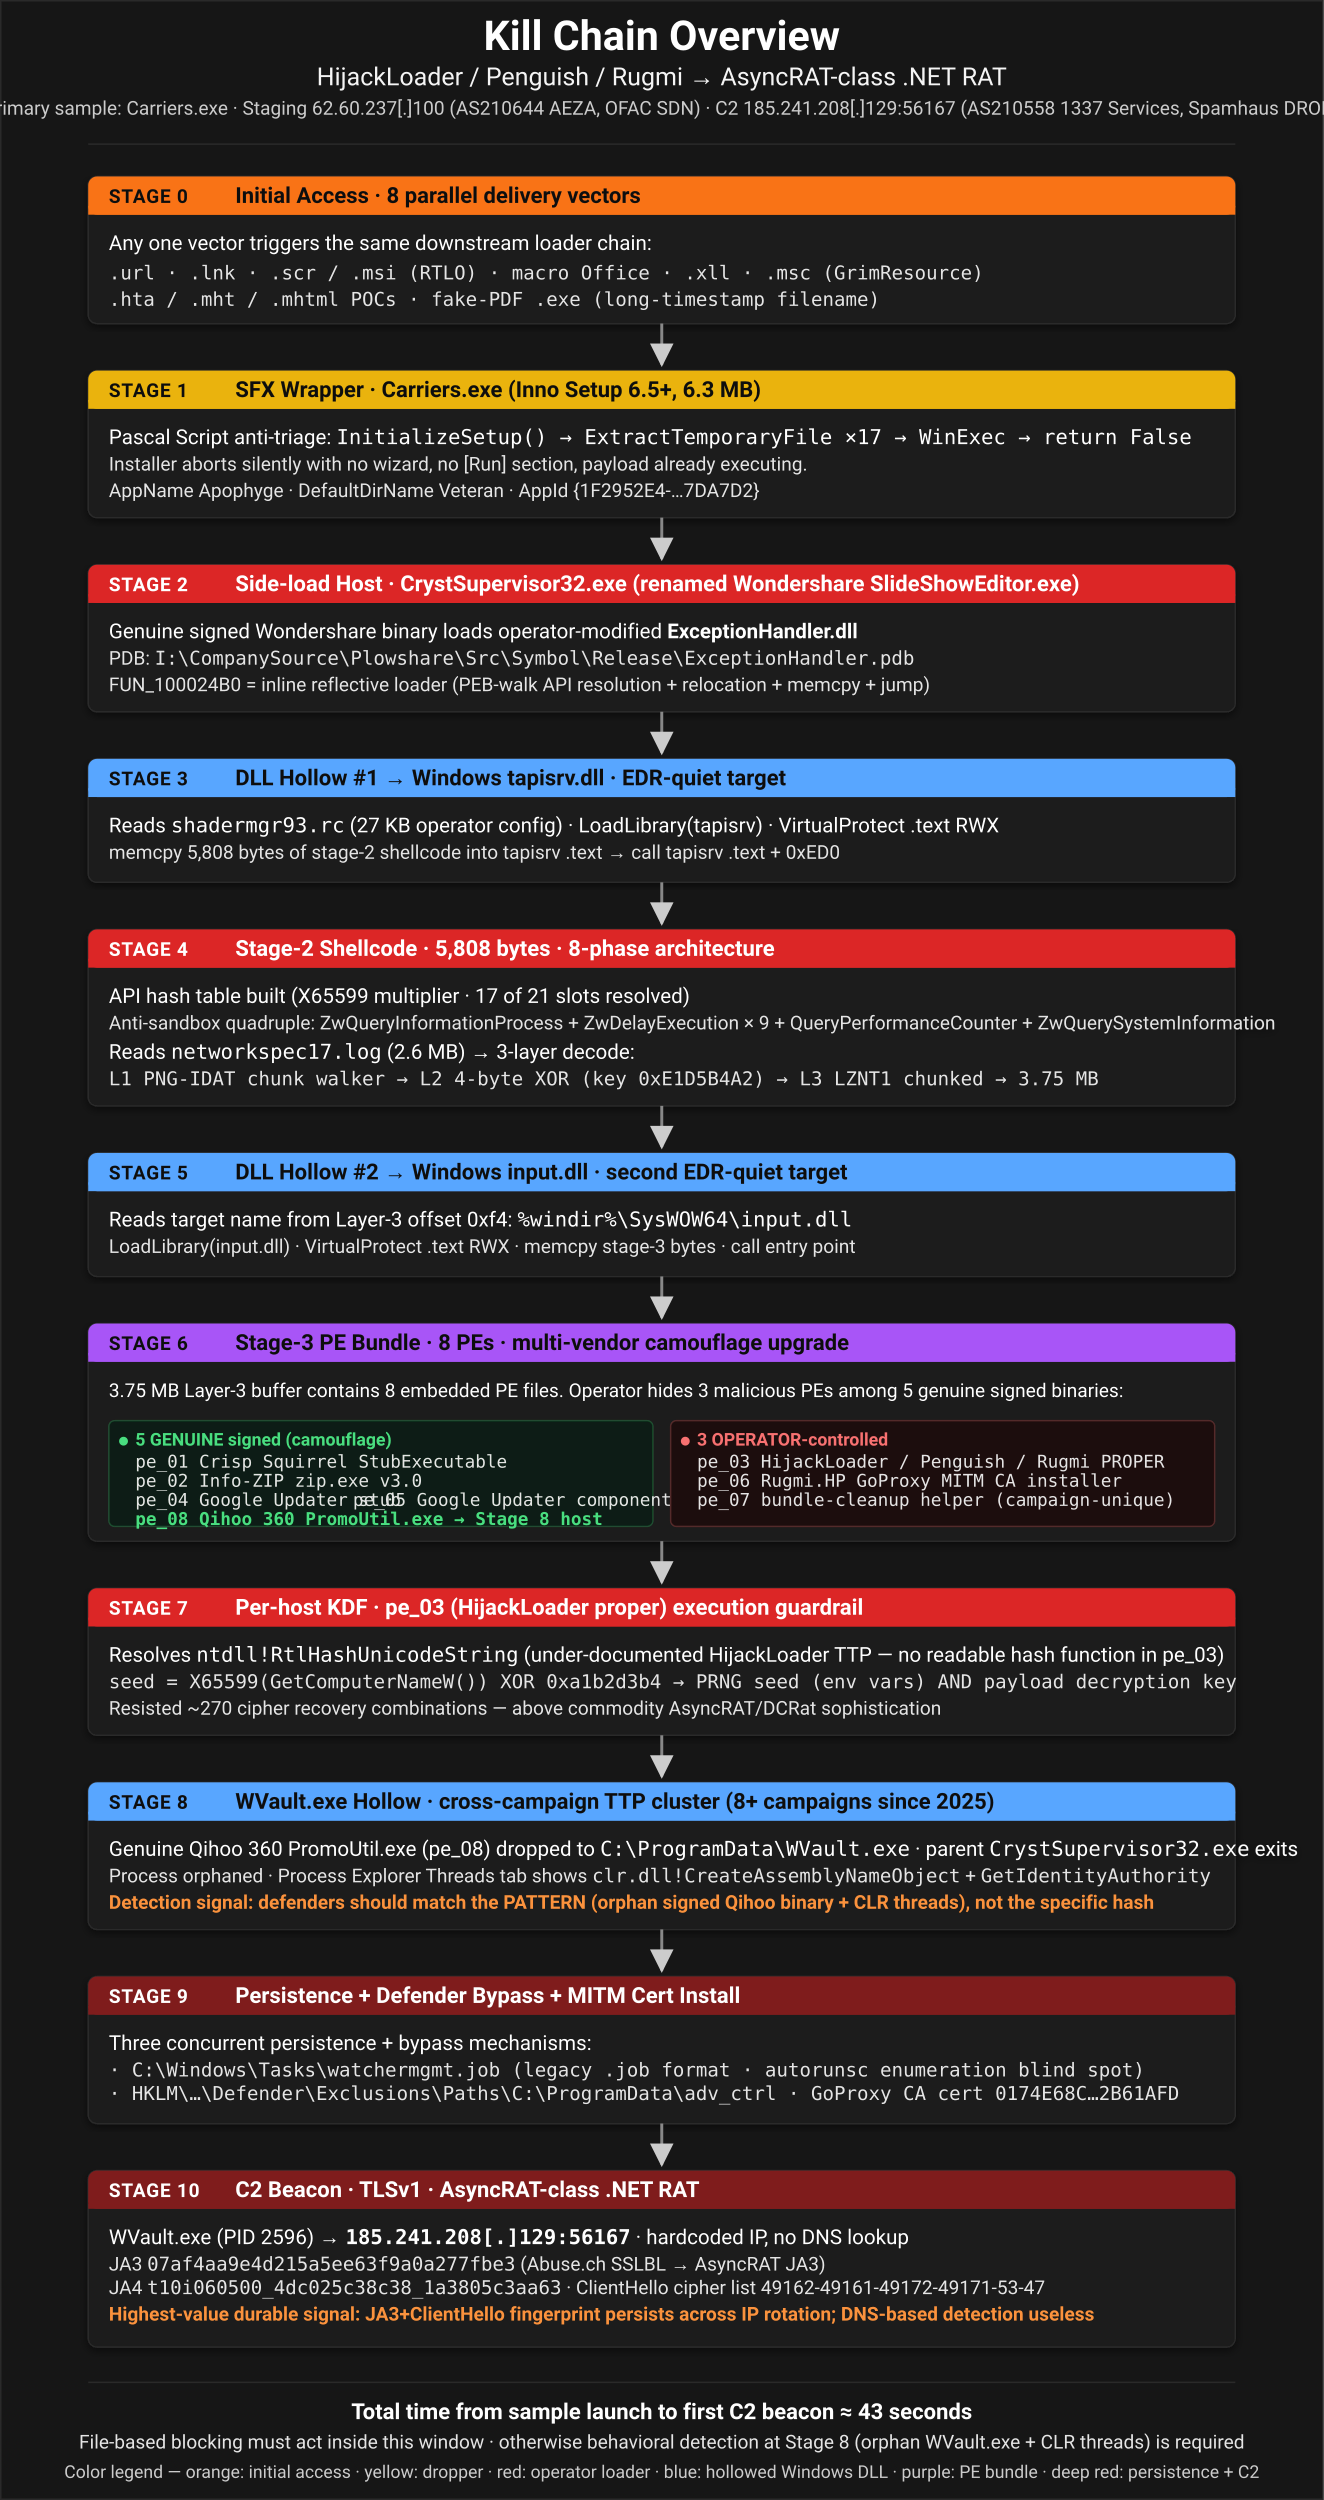
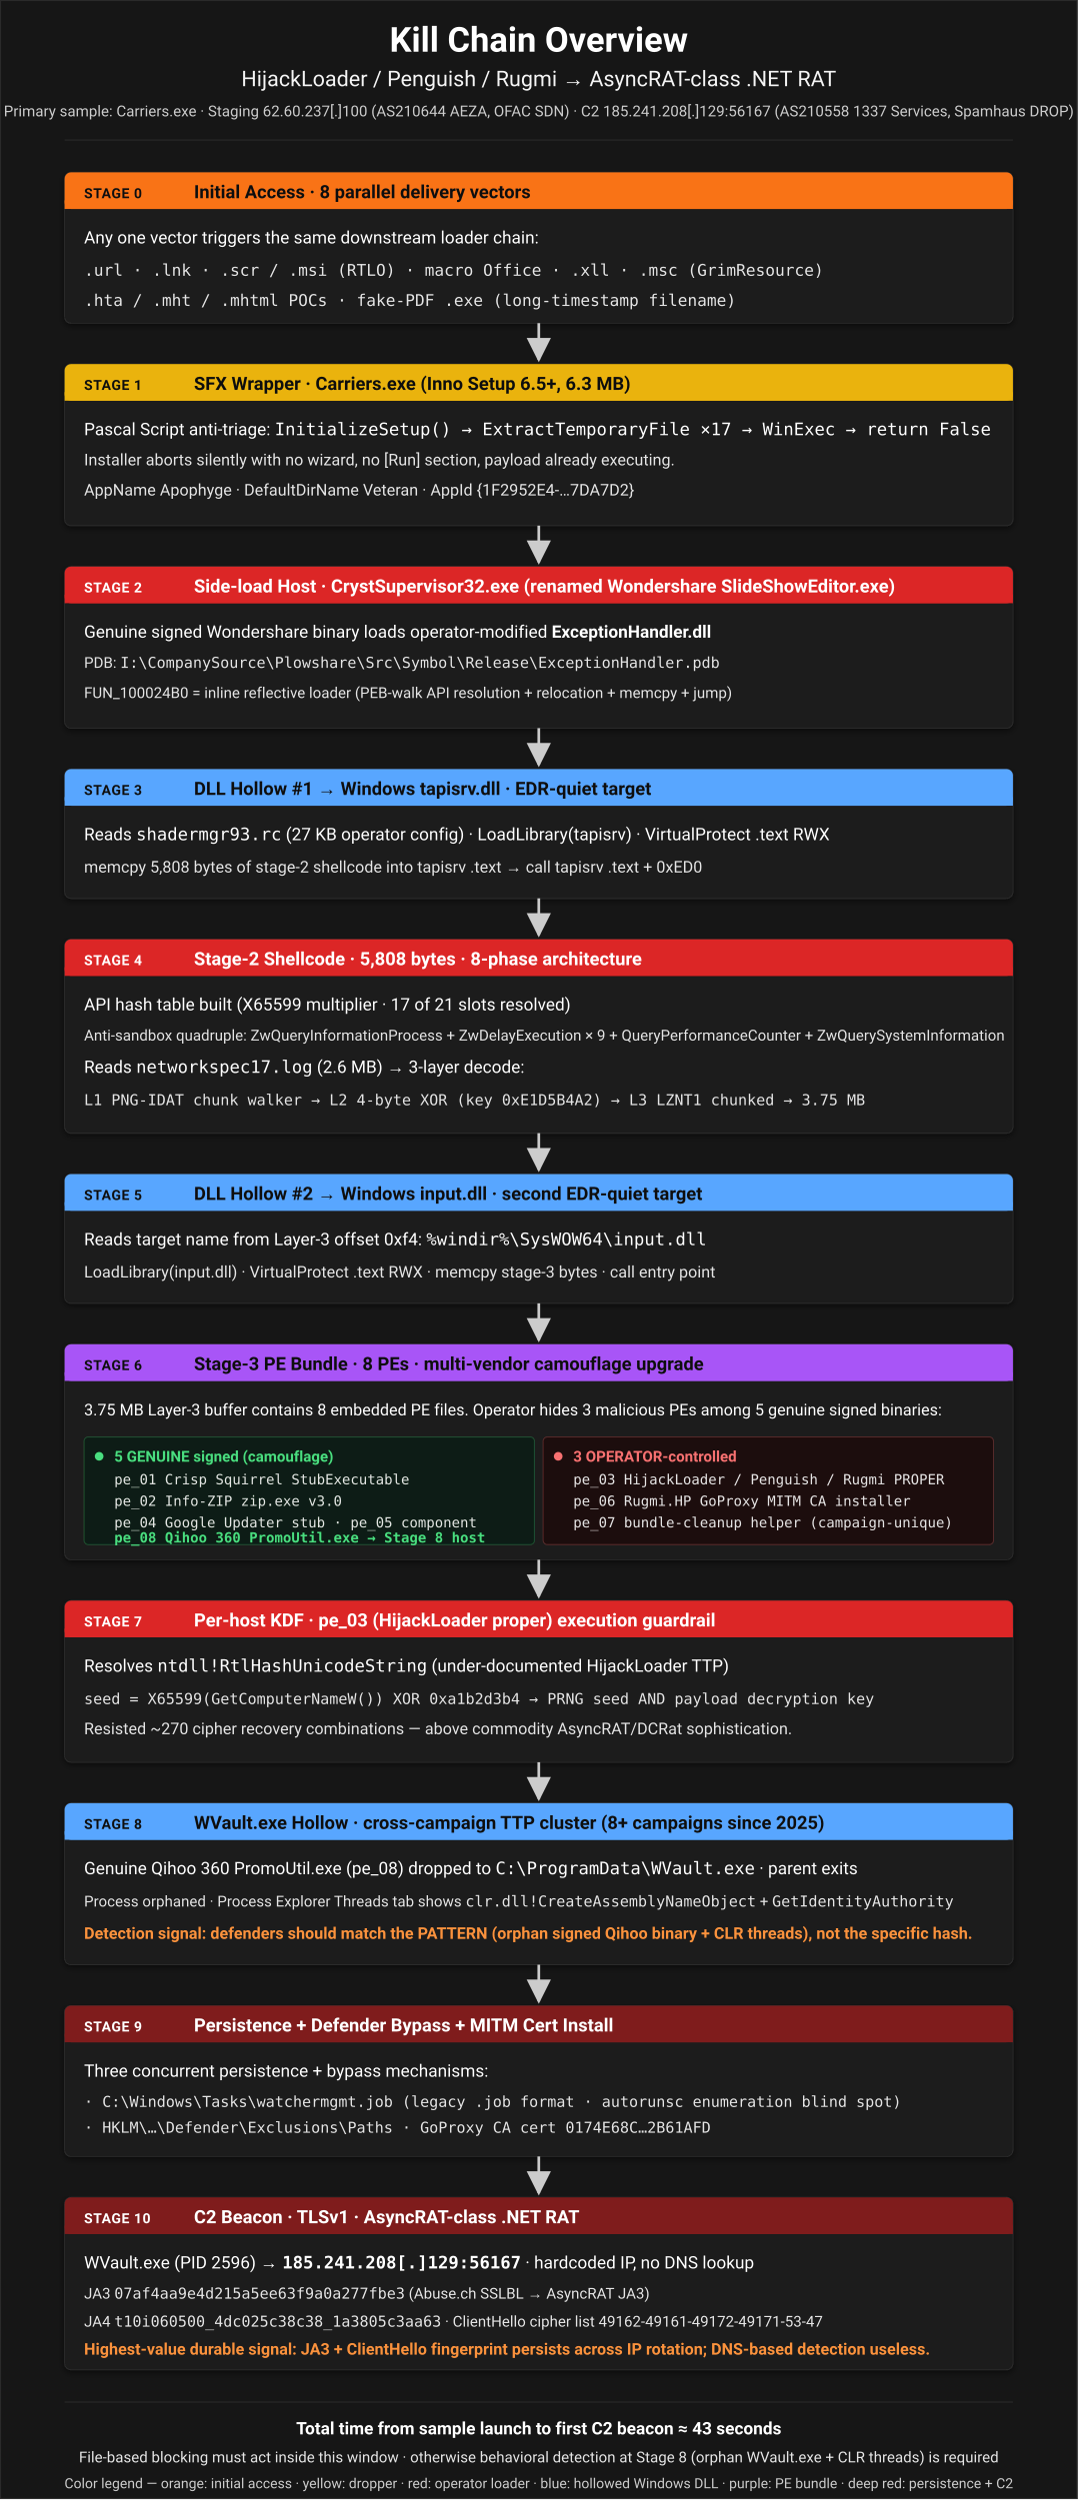
- <svg xmlns="http://www.w3.org/2000/svg" viewBox="0 0 900 1700" font-family="-apple-system, BlinkMacSystemFont, 'Segoe UI', Roboto, 'Helvetica Neue', Arial, sans-serif">
+ <svg xmlns="http://www.w3.org/2000/svg" viewBox="0 0 1000 2320" font-family="-apple-system, BlinkMacSystemFont, 'Segoe UI', Roboto, 'Helvetica Neue', Arial, sans-serif">
  <defs>
-     <marker id="arrow" viewBox="0 0 10 10" refX="9" refY="5" markerWidth="8" markerHeight="8" orient="auto">
+     <marker id="arrow" viewBox="0 0 10 10" refX="9" refY="5" markerWidth="9" markerHeight="9" orient="auto">
      <path d="M 0 0 L 10 5 L 0 10 z" fill="#cccccc" />
    </marker>
    <filter id="cardShadow" x="-2%" y="-2%" width="104%" height="108%">
      <feDropShadow dx="0" dy="2" stdDeviation="3" flood-color="#000" flood-opacity="0.55" />
    </filter>
  </defs>
-   <rect width="900" height="1700" fill="#161616" />
-   <rect x="0.5" y="0.5" width="899" height="1699" fill="none" stroke="#2a2a2a" stroke-width="1" />
-   <text x="450" y="34" text-anchor="middle" font-size="28" font-weight="700" fill="#ffffff">Kill Chain Overview</text>
-   <text x="450" y="58" text-anchor="middle" font-size="17" fill="#f5f5f5">HijackLoader / Penguish / Rugmi  →  AsyncRAT-class .NET RAT</text>
-   <text x="450" y="78" text-anchor="middle" font-size="13" fill="#cccccc">Primary sample: Carriers.exe  ·  Staging 62.60.237[.]100 (AS210644 AEZA, OFAC SDN)  ·  C2 185.241.208[.]129:56167 (AS210558 1337 Services, Spamhaus DROP)</text>
-   <line x1="60" y1="98" x2="840" y2="98" stroke="#2a2a2a" stroke-width="1" />
+   <rect width="1000" height="2320" fill="#161616" />
+   <rect x="0.5" y="0.5" width="999" height="2319" fill="none" stroke="#2a2a2a" stroke-width="1" />
+   <text x="500" y="48" text-anchor="middle" font-size="32" font-weight="700" fill="#ffffff">Kill Chain Overview</text>
+   <text x="500" y="80" text-anchor="middle" font-size="20" fill="#f5f5f5">HijackLoader / Penguish / Rugmi  →  AsyncRAT-class .NET RAT</text>
+   <text x="500" y="108" text-anchor="middle" font-size="14" fill="#cccccc">Primary sample: Carriers.exe  ·  Staging 62.60.237[.]100 (AS210644 AEZA, OFAC SDN)  ·  C2 185.241.208[.]129:56167 (AS210558 1337 Services, Spamhaus DROP)</text>
+   <line x1="60" y1="130" x2="940" y2="130" stroke="#2a2a2a" stroke-width="1" />
  <g filter="url(#cardShadow)">
-     <rect x="60" y="120" width="780" height="100" rx="6" fill="#1a1a1a" stroke="#2a2a2a" stroke-width="1" />
-     <rect x="60" y="120" width="780" height="26" rx="6" fill="#f97316" />
-     <rect x="60" y="140" width="780" height="6" fill="#f97316" />
-     <text x="74" y="138" font-size="13" font-weight="700" fill="#111111" letter-spacing="0.5">STAGE 0</text>
-     <text x="160" y="138" font-size="15" font-weight="600" fill="#111111">Initial Access · 8 parallel delivery vectors</text>
-     <text x="74" y="170" font-size="14" fill="#ffffff">Any one vector triggers the same downstream loader chain:</text>
-     <text x="74" y="190" font-size="13" fill="#e5e5e5" font-family="ui-monospace, 'Cascadia Mono', Menlo, monospace">.url  ·  .lnk  ·  .scr / .msi (RTLO)  ·  macro Office  ·  .xll  ·  .msc (GrimResource)</text>
-     <text x="74" y="208" font-size="13" fill="#e5e5e5" font-family="ui-monospace, 'Cascadia Mono', Menlo, monospace">.hta / .mht / .mhtml POCs  ·  fake-PDF .exe (long-timestamp filename)</text>
+     <rect x="60" y="160" width="880" height="140" rx="6" fill="#1a1a1a" stroke="#2a2a2a" stroke-width="1" />
+     <rect x="60" y="160" width="880" height="34" rx="6" fill="#f97316" />
+     <rect x="60" y="186" width="880" height="8" fill="#f97316" />
+     <text x="78" y="184" font-size="13" font-weight="700" fill="#111111" letter-spacing="0.5">STAGE 0</text>
+     <text x="180" y="184" font-size="17" font-weight="600" fill="#111111">Initial Access  ·  8 parallel delivery vectors</text>
+     <text x="78" y="226" font-size="16" fill="#ffffff">Any one vector triggers the same downstream loader chain:</text>
+     <text x="78" y="256" font-size="15" fill="#e5e5e5" font-family="ui-monospace, 'Cascadia Mono', Menlo, monospace">.url  ·  .lnk  ·  .scr / .msi (RTLO)  ·  macro Office  ·  .xll  ·  .msc (GrimResource)</text>
+     <text x="78" y="284" font-size="15" fill="#e5e5e5" font-family="ui-monospace, 'Cascadia Mono', Menlo, monospace">.hta / .mht / .mhtml POCs  ·  fake-PDF .exe (long-timestamp filename)</text>
  </g>
-   <line x1="450" y1="220" x2="450" y2="248" stroke="#888888" stroke-width="2" marker-end="url(#arrow)" />
+   <line x1="500" y1="300" x2="500" y2="334" stroke="#cccccc" stroke-width="2.5" marker-end="url(#arrow)" />
  <g filter="url(#cardShadow)">
-     <rect x="60" y="252" width="780" height="100" rx="6" fill="#1a1a1a" stroke="#2a2a2a" stroke-width="1" />
-     <rect x="60" y="252" width="780" height="26" rx="6" fill="#eab308" />
-     <rect x="60" y="272" width="780" height="6" fill="#eab308" />
-     <text x="74" y="270" font-size="13" font-weight="700" fill="#111111" letter-spacing="0.5">STAGE 1</text>
-     <text x="160" y="270" font-size="15" font-weight="600" fill="#111111">SFX Wrapper · Carriers.exe (Inno Setup 6.5+, 6.3 MB)</text>
-     <text x="74" y="302" font-size="14" fill="#ffffff">Pascal Script anti-triage:  <tspan font-family="ui-monospace, 'Cascadia Mono', Menlo, monospace">InitializeSetup() → ExtractTemporaryFile ×17 → WinExec → return False</tspan>
+     <rect x="60" y="338" width="880" height="150" rx="6" fill="#1a1a1a" stroke="#2a2a2a" stroke-width="1" />
+     <rect x="60" y="338" width="880" height="34" rx="6" fill="#eab308" />
+     <rect x="60" y="364" width="880" height="8" fill="#eab308" />
+     <text x="78" y="362" font-size="13" font-weight="700" fill="#111111" letter-spacing="0.5">STAGE 1</text>
+     <text x="180" y="362" font-size="17" font-weight="600" fill="#111111">SFX Wrapper  ·  Carriers.exe (Inno Setup 6.5+, 6.3 MB)</text>
+     <text x="78" y="404" font-size="16" fill="#ffffff">Pascal Script anti-triage:  <tspan font-family="ui-monospace, 'Cascadia Mono', Menlo, monospace">InitializeSetup() → ExtractTemporaryFile ×17 → WinExec → return False</tspan>
    </text>
-     <text x="74" y="320" font-size="13" fill="#e5e5e5">Installer aborts silently with no wizard, no [Run] section, payload already executing.</text>
-     <text x="74" y="338" font-size="13" fill="#e5e5e5">AppName Apophyge · DefaultDirName Veteran · AppId {1F2952E4-…7DA7D2}</text>
+     <text x="78" y="432" font-size="15" fill="#e5e5e5">Installer aborts silently with no wizard, no [Run] section, payload already executing.</text>
+     <text x="78" y="460" font-size="15" fill="#e5e5e5">AppName  Apophyge  ·  DefaultDirName  Veteran  ·  AppId  {1F2952E4-…7DA7D2}</text>
  </g>
-   <line x1="450" y1="352" x2="450" y2="380" stroke="#888888" stroke-width="2" marker-end="url(#arrow)" />
+   <line x1="500" y1="488" x2="500" y2="522" stroke="#cccccc" stroke-width="2.5" marker-end="url(#arrow)" />
  <g filter="url(#cardShadow)">
-     <rect x="60" y="384" width="780" height="100" rx="6" fill="#1a1a1a" stroke="#2a2a2a" stroke-width="1" />
-     <rect x="60" y="384" width="780" height="26" rx="6" fill="#dc2626" />
-     <rect x="60" y="404" width="780" height="6" fill="#dc2626" />
-     <text x="74" y="402" font-size="13" font-weight="700" fill="#ffffff" letter-spacing="0.5">STAGE 2</text>
-     <text x="160" y="402" font-size="15" font-weight="600" fill="#ffffff">Side-load Host · CrystSupervisor32.exe (renamed Wondershare SlideShowEditor.exe)</text>
-     <text x="74" y="434" font-size="14" fill="#ffffff">Genuine signed Wondershare binary loads operator-modified <tspan font-weight="600">ExceptionHandler.dll</tspan>
+     <rect x="60" y="526" width="880" height="150" rx="6" fill="#1a1a1a" stroke="#2a2a2a" stroke-width="1" />
+     <rect x="60" y="526" width="880" height="34" rx="6" fill="#dc2626" />
+     <rect x="60" y="552" width="880" height="8" fill="#dc2626" />
+     <text x="78" y="550" font-size="13" font-weight="700" fill="#ffffff" letter-spacing="0.5">STAGE 2</text>
+     <text x="180" y="550" font-size="17" font-weight="600" fill="#ffffff">Side-load Host  ·  CrystSupervisor32.exe (renamed Wondershare SlideShowEditor.exe)</text>
+     <text x="78" y="592" font-size="16" fill="#ffffff">Genuine signed Wondershare binary loads operator-modified  <tspan font-weight="600">ExceptionHandler.dll</tspan>
    </text>
-     <text x="74" y="452" font-size="13" fill="#e5e5e5">PDB: <tspan font-family="ui-monospace, 'Cascadia Mono', Menlo, monospace">I:\CompanySource\Plowshare\Src\Symbol\Release\ExceptionHandler.pdb</tspan>
+     <text x="78" y="620" font-size="14" fill="#e5e5e5">PDB:  <tspan font-family="ui-monospace, 'Cascadia Mono', Menlo, monospace">I:\CompanySource\Plowshare\Src\Symbol\Release\ExceptionHandler.pdb</tspan>
    </text>
-     <text x="74" y="470" font-size="13" fill="#e5e5e5">FUN_100024B0 = inline reflective loader (PEB-walk API resolution + relocation + memcpy + jump)</text>
+     <text x="78" y="648" font-size="14" fill="#e5e5e5">FUN_100024B0 = inline reflective loader (PEB-walk API resolution + relocation + memcpy + jump)</text>
  </g>
-   <line x1="450" y1="484" x2="450" y2="512" stroke="#888888" stroke-width="2" marker-end="url(#arrow)" />
+   <line x1="500" y1="676" x2="500" y2="710" stroke="#cccccc" stroke-width="2.5" marker-end="url(#arrow)" />
  <g filter="url(#cardShadow)">
-     <rect x="60" y="516" width="780" height="84" rx="6" fill="#1a1a1a" stroke="#2a2a2a" stroke-width="1" />
-     <rect x="60" y="516" width="780" height="26" rx="6" fill="#58a6ff" />
-     <rect x="60" y="536" width="780" height="6" fill="#58a6ff" />
-     <text x="74" y="534" font-size="13" font-weight="700" fill="#111111" letter-spacing="0.5">STAGE 3</text>
-     <text x="160" y="534" font-size="15" font-weight="600" fill="#111111">DLL Hollow #1  →  Windows tapisrv.dll  ·  EDR-quiet target</text>
-     <text x="74" y="566" font-size="14" fill="#ffffff">Reads <tspan font-family="ui-monospace, 'Cascadia Mono', Menlo, monospace">shadermgr93.rc</tspan> (27 KB operator config) · LoadLibrary(tapisrv) · VirtualProtect .text RWX</text>
-     <text x="74" y="584" font-size="13" fill="#e5e5e5">memcpy 5,808 bytes of stage-2 shellcode into tapisrv .text → call tapisrv .text + 0xED0</text>
+     <rect x="60" y="714" width="880" height="120" rx="6" fill="#1a1a1a" stroke="#2a2a2a" stroke-width="1" />
+     <rect x="60" y="714" width="880" height="34" rx="6" fill="#58a6ff" />
+     <rect x="60" y="740" width="880" height="8" fill="#58a6ff" />
+     <text x="78" y="738" font-size="13" font-weight="700" fill="#111111" letter-spacing="0.5">STAGE 3</text>
+     <text x="180" y="738" font-size="17" font-weight="600" fill="#111111">DLL Hollow #1  →  Windows tapisrv.dll  ·  EDR-quiet target</text>
+     <text x="78" y="780" font-size="16" fill="#ffffff">Reads <tspan font-family="ui-monospace, 'Cascadia Mono', Menlo, monospace">shadermgr93.rc</tspan> (27 KB operator config) · LoadLibrary(tapisrv) · VirtualProtect .text RWX</text>
+     <text x="78" y="810" font-size="15" fill="#e5e5e5">memcpy 5,808 bytes of stage-2 shellcode into tapisrv .text → call tapisrv .text + 0xED0</text>
  </g>
-   <line x1="450" y1="600" x2="450" y2="628" stroke="#888888" stroke-width="2" marker-end="url(#arrow)" />
+   <line x1="500" y1="834" x2="500" y2="868" stroke="#cccccc" stroke-width="2.5" marker-end="url(#arrow)" />
  <g filter="url(#cardShadow)">
-     <rect x="60" y="632" width="780" height="120" rx="6" fill="#1a1a1a" stroke="#2a2a2a" stroke-width="1" />
-     <rect x="60" y="632" width="780" height="26" rx="6" fill="#dc2626" />
-     <rect x="60" y="652" width="780" height="6" fill="#dc2626" />
-     <text x="74" y="650" font-size="13" font-weight="700" fill="#ffffff" letter-spacing="0.5">STAGE 4</text>
-     <text x="160" y="650" font-size="15" font-weight="600" fill="#ffffff">Stage-2 Shellcode · 5,808 bytes · 8-phase architecture</text>
-     <text x="74" y="682" font-size="14" fill="#ffffff">API hash table built (X65599 multiplier · 17 of 21 slots resolved)</text>
-     <text x="74" y="700" font-size="13" fill="#e5e5e5">Anti-sandbox quadruple: ZwQueryInformationProcess + ZwDelayExecution × 9 + QueryPerformanceCounter + ZwQuerySystemInformation</text>
-     <text x="74" y="720" font-size="14" fill="#ffffff">Reads <tspan font-family="ui-monospace, 'Cascadia Mono', Menlo, monospace">networkspec17.log</tspan> (2.6 MB) → 3-layer decode:</text>
-     <text x="74" y="738" font-size="13" fill="#e5e5e5" font-family="ui-monospace, 'Cascadia Mono', Menlo, monospace">L1 PNG-IDAT chunk walker  →  L2 4-byte XOR (key 0xE1D5B4A2)  →  L3 LZNT1 chunked  →  3.75 MB</text>
+     <rect x="60" y="872" width="880" height="180" rx="6" fill="#1a1a1a" stroke="#2a2a2a" stroke-width="1" />
+     <rect x="60" y="872" width="880" height="34" rx="6" fill="#dc2626" />
+     <rect x="60" y="898" width="880" height="8" fill="#dc2626" />
+     <text x="78" y="896" font-size="13" font-weight="700" fill="#ffffff" letter-spacing="0.5">STAGE 4</text>
+     <text x="180" y="896" font-size="17" font-weight="600" fill="#ffffff">Stage-2 Shellcode  ·  5,808 bytes  ·  8-phase architecture</text>
+     <text x="78" y="938" font-size="16" fill="#ffffff">API hash table built (X65599 multiplier · 17 of 21 slots resolved)</text>
+     <text x="78" y="966" font-size="14" fill="#e5e5e5">Anti-sandbox quadruple: ZwQueryInformationProcess + ZwDelayExecution × 9 + QueryPerformanceCounter + ZwQuerySystemInformation</text>
+     <text x="78" y="996" font-size="16" fill="#ffffff">Reads <tspan font-family="ui-monospace, 'Cascadia Mono', Menlo, monospace">networkspec17.log</tspan> (2.6 MB) → 3-layer decode:</text>
+     <text x="78" y="1026" font-size="14" fill="#e5e5e5" font-family="ui-monospace, 'Cascadia Mono', Menlo, monospace">L1 PNG-IDAT chunk walker  →  L2 4-byte XOR (key 0xE1D5B4A2)  →  L3 LZNT1 chunked  →  3.75 MB</text>
  </g>
-   <line x1="450" y1="752" x2="450" y2="780" stroke="#888888" stroke-width="2" marker-end="url(#arrow)" />
+   <line x1="500" y1="1052" x2="500" y2="1086" stroke="#cccccc" stroke-width="2.5" marker-end="url(#arrow)" />
  <g filter="url(#cardShadow)">
-     <rect x="60" y="784" width="780" height="84" rx="6" fill="#1a1a1a" stroke="#2a2a2a" stroke-width="1" />
-     <rect x="60" y="784" width="780" height="26" rx="6" fill="#58a6ff" />
-     <rect x="60" y="804" width="780" height="6" fill="#58a6ff" />
-     <text x="74" y="802" font-size="13" font-weight="700" fill="#111111" letter-spacing="0.5">STAGE 5</text>
-     <text x="160" y="802" font-size="15" font-weight="600" fill="#111111">DLL Hollow #2  →  Windows input.dll  ·  second EDR-quiet target</text>
-     <text x="74" y="834" font-size="14" fill="#ffffff">Reads target name from Layer-3 offset 0xf4: <tspan font-family="ui-monospace, 'Cascadia Mono', Menlo, monospace">%windir%\SysWOW64\input.dll</tspan>
+     <rect x="60" y="1090" width="880" height="120" rx="6" fill="#1a1a1a" stroke="#2a2a2a" stroke-width="1" />
+     <rect x="60" y="1090" width="880" height="34" rx="6" fill="#58a6ff" />
+     <rect x="60" y="1116" width="880" height="8" fill="#58a6ff" />
+     <text x="78" y="1114" font-size="13" font-weight="700" fill="#111111" letter-spacing="0.5">STAGE 5</text>
+     <text x="180" y="1114" font-size="17" font-weight="600" fill="#111111">DLL Hollow #2  →  Windows input.dll  ·  second EDR-quiet target</text>
+     <text x="78" y="1156" font-size="16" fill="#ffffff">Reads target name from Layer-3 offset 0xf4: <tspan font-family="ui-monospace, 'Cascadia Mono', Menlo, monospace">%windir%\SysWOW64\input.dll</tspan>
    </text>
-     <text x="74" y="852" font-size="13" fill="#e5e5e5">LoadLibrary(input.dll) · VirtualProtect .text RWX · memcpy stage-3 bytes · call entry point</text>
+     <text x="78" y="1186" font-size="15" fill="#e5e5e5">LoadLibrary(input.dll) · VirtualProtect .text RWX · memcpy stage-3 bytes · call entry point</text>
  </g>
-   <line x1="450" y1="868" x2="450" y2="896" stroke="#888888" stroke-width="2" marker-end="url(#arrow)" />
+   <line x1="500" y1="1210" x2="500" y2="1244" stroke="#cccccc" stroke-width="2.5" marker-end="url(#arrow)" />
  <g filter="url(#cardShadow)">
-     <rect x="60" y="900" width="780" height="148" rx="6" fill="#1a1a1a" stroke="#2a2a2a" stroke-width="1" />
-     <rect x="60" y="900" width="780" height="26" rx="6" fill="#a855f7" />
-     <rect x="60" y="920" width="780" height="6" fill="#a855f7" />
-     <text x="74" y="918" font-size="13" font-weight="700" fill="#111111" letter-spacing="0.5">STAGE 6</text>
-     <text x="160" y="918" font-size="15" font-weight="600" fill="#111111">Stage-3 PE Bundle · 8 PEs · multi-vendor camouflage upgrade</text>
-     <text x="74" y="950" font-size="13" fill="#ffffff">3.75 MB Layer-3 buffer contains 8 embedded PE files. Operator hides 3 malicious PEs among 5 genuine signed binaries:</text>
-     <rect x="74" y="966" width="370" height="72" rx="4" fill="#0a1f12" stroke="#4ade8040" />
-     <circle cx="84" cy="980" r="3" fill="#4ade80" />
-     <text x="92" y="983" font-size="12" font-weight="600" fill="#4ade80">5 GENUINE signed (camouflage)</text>
-     <text x="92" y="998" font-size="12" fill="#e5e5e5" font-family="ui-monospace, 'Cascadia Mono', Menlo, monospace">pe_01  Crisp Squirrel StubExecutable</text>
-     <text x="92" y="1011" font-size="12" fill="#e5e5e5" font-family="ui-monospace, 'Cascadia Mono', Menlo, monospace">pe_02  Info-ZIP zip.exe v3.0</text>
-     <text x="92" y="1024" font-size="12" fill="#e5e5e5" font-family="ui-monospace, 'Cascadia Mono', Menlo, monospace">pe_04  Google Updater stub</text>
-     <text x="240" y="1024" font-size="12" fill="#e5e5e5" font-family="ui-monospace, 'Cascadia Mono', Menlo, monospace">pe_05  Google Updater component</text>
-     <text x="92" y="1037" font-size="12" font-weight="600" fill="#4ade80" font-family="ui-monospace, 'Cascadia Mono', Menlo, monospace">pe_08  Qihoo 360 PromoUtil.exe  →  Stage 8 host</text>
-     <rect x="456" y="966" width="370" height="72" rx="4" fill="#1f0e0e" stroke="#f8717140" />
-     <circle cx="466" cy="980" r="3" fill="#f87171" />
-     <text x="474" y="983" font-size="12" font-weight="600" fill="#f87171">3 OPERATOR-controlled</text>
-     <text x="474" y="998" font-size="12" fill="#e5e5e5" font-family="ui-monospace, 'Cascadia Mono', Menlo, monospace">pe_03  HijackLoader / Penguish / Rugmi PROPER</text>
-     <text x="474" y="1011" font-size="12" fill="#e5e5e5" font-family="ui-monospace, 'Cascadia Mono', Menlo, monospace">pe_06  Rugmi.HP GoProxy MITM CA installer</text>
-     <text x="474" y="1024" font-size="12" fill="#e5e5e5" font-family="ui-monospace, 'Cascadia Mono', Menlo, monospace">pe_07  bundle-cleanup helper (campaign-unique)</text>
+     <rect x="60" y="1248" width="880" height="200" rx="6" fill="#1a1a1a" stroke="#2a2a2a" stroke-width="1" />
+     <rect x="60" y="1248" width="880" height="34" rx="6" fill="#a855f7" />
+     <rect x="60" y="1274" width="880" height="8" fill="#a855f7" />
+     <text x="78" y="1272" font-size="13" font-weight="700" fill="#111111" letter-spacing="0.5">STAGE 6</text>
+     <text x="180" y="1272" font-size="17" font-weight="600" fill="#111111">Stage-3 PE Bundle  ·  8 PEs  ·  multi-vendor camouflage upgrade</text>
+     <text x="78" y="1314" font-size="15" fill="#ffffff">3.75 MB Layer-3 buffer contains 8 embedded PE files. Operator hides 3 malicious PEs among 5 genuine signed binaries:</text>
+     <rect x="78" y="1334" width="418" height="100" rx="4" fill="#0a1f12" stroke="#4ade8040" />
+     <circle cx="92" cy="1352" r="4" fill="#4ade80" />
+     <text x="106" y="1357" font-size="14" font-weight="600" fill="#4ade80">5 GENUINE signed (camouflage)</text>
+     <text x="106" y="1378" font-size="13" fill="#e5e5e5" font-family="ui-monospace, 'Cascadia Mono', Menlo, monospace">pe_01  Crisp Squirrel StubExecutable</text>
+     <text x="106" y="1398" font-size="13" fill="#e5e5e5" font-family="ui-monospace, 'Cascadia Mono', Menlo, monospace">pe_02  Info-ZIP zip.exe v3.0</text>
+     <text x="106" y="1418" font-size="13" fill="#e5e5e5" font-family="ui-monospace, 'Cascadia Mono', Menlo, monospace">pe_04  Google Updater stub  ·  pe_05  component</text>
+     <text x="106" y="1432" font-size="13" font-weight="600" fill="#4ade80" font-family="ui-monospace, 'Cascadia Mono', Menlo, monospace">pe_08  Qihoo 360 PromoUtil.exe → Stage 8 host</text>
+     <rect x="504" y="1334" width="418" height="100" rx="4" fill="#1f0e0e" stroke="#f8717140" />
+     <circle cx="518" cy="1352" r="4" fill="#f87171" />
+     <text x="532" y="1357" font-size="14" font-weight="600" fill="#f87171">3 OPERATOR-controlled</text>
+     <text x="532" y="1378" font-size="13" fill="#e5e5e5" font-family="ui-monospace, 'Cascadia Mono', Menlo, monospace">pe_03  HijackLoader / Penguish / Rugmi PROPER</text>
+     <text x="532" y="1398" font-size="13" fill="#e5e5e5" font-family="ui-monospace, 'Cascadia Mono', Menlo, monospace">pe_06  Rugmi.HP GoProxy MITM CA installer</text>
+     <text x="532" y="1418" font-size="13" fill="#e5e5e5" font-family="ui-monospace, 'Cascadia Mono', Menlo, monospace">pe_07  bundle-cleanup helper (campaign-unique)</text>
  </g>
-   <line x1="450" y1="1048" x2="450" y2="1076" stroke="#888888" stroke-width="2" marker-end="url(#arrow)" />
+   <line x1="500" y1="1448" x2="500" y2="1482" stroke="#cccccc" stroke-width="2.5" marker-end="url(#arrow)" />
  <g filter="url(#cardShadow)">
-     <rect x="60" y="1080" width="780" height="100" rx="6" fill="#1a1a1a" stroke="#2a2a2a" stroke-width="1" />
-     <rect x="60" y="1080" width="780" height="26" rx="6" fill="#dc2626" />
-     <rect x="60" y="1100" width="780" height="6" fill="#dc2626" />
-     <text x="74" y="1098" font-size="13" font-weight="700" fill="#ffffff" letter-spacing="0.5">STAGE 7</text>
-     <text x="160" y="1098" font-size="15" font-weight="600" fill="#ffffff">Per-host KDF · pe_03 (HijackLoader proper) execution guardrail</text>
-     <text x="74" y="1130" font-size="14" fill="#ffffff">Resolves <tspan font-family="ui-monospace, 'Cascadia Mono', Menlo, monospace">ntdll!RtlHashUnicodeString</tspan> (under-documented HijackLoader TTP — no readable hash function in pe_03)</text>
-     <text x="74" y="1148" font-size="13" fill="#e5e5e5" font-family="ui-monospace, 'Cascadia Mono', Menlo, monospace">seed = X65599(GetComputerNameW())  XOR  0xa1b2d3b4   →   PRNG seed (env vars) AND payload decryption key</text>
-     <text x="74" y="1166" font-size="13" fill="#e5e5e5">Resisted ~270 cipher recovery combinations — above commodity AsyncRAT/DCRat sophistication</text>
+     <rect x="60" y="1486" width="880" height="150" rx="6" fill="#1a1a1a" stroke="#2a2a2a" stroke-width="1" />
+     <rect x="60" y="1486" width="880" height="34" rx="6" fill="#dc2626" />
+     <rect x="60" y="1512" width="880" height="8" fill="#dc2626" />
+     <text x="78" y="1510" font-size="13" font-weight="700" fill="#ffffff" letter-spacing="0.5">STAGE 7</text>
+     <text x="180" y="1510" font-size="17" font-weight="600" fill="#ffffff">Per-host KDF  ·  pe_03 (HijackLoader proper) execution guardrail</text>
+     <text x="78" y="1552" font-size="16" fill="#ffffff">Resolves <tspan font-family="ui-monospace, 'Cascadia Mono', Menlo, monospace">ntdll!RtlHashUnicodeString</tspan>  (under-documented HijackLoader TTP)</text>
+     <text x="78" y="1582" font-size="14" fill="#e5e5e5" font-family="ui-monospace, 'Cascadia Mono', Menlo, monospace">seed = X65599(GetComputerNameW())  XOR  0xa1b2d3b4   →   PRNG seed AND payload decryption key</text>
+     <text x="78" y="1610" font-size="15" fill="#e5e5e5">Resisted ~270 cipher recovery combinations — above commodity AsyncRAT/DCRat sophistication.</text>
  </g>
-   <line x1="450" y1="1180" x2="450" y2="1208" stroke="#888888" stroke-width="2" marker-end="url(#arrow)" />
+   <line x1="500" y1="1636" x2="500" y2="1670" stroke="#cccccc" stroke-width="2.5" marker-end="url(#arrow)" />
  <g filter="url(#cardShadow)">
-     <rect x="60" y="1212" width="780" height="100" rx="6" fill="#1a1a1a" stroke="#2a2a2a" stroke-width="1" />
-     <rect x="60" y="1212" width="780" height="26" rx="6" fill="#58a6ff" />
-     <rect x="60" y="1232" width="780" height="6" fill="#58a6ff" />
-     <text x="74" y="1230" font-size="13" font-weight="700" fill="#111111" letter-spacing="0.5">STAGE 8</text>
-     <text x="160" y="1230" font-size="15" font-weight="600" fill="#111111">WVault.exe Hollow  ·  cross-campaign TTP cluster (8+ campaigns since 2025)</text>
-     <text x="74" y="1262" font-size="14" fill="#ffffff">Genuine Qihoo 360 PromoUtil.exe (pe_08) dropped to <tspan font-family="ui-monospace, 'Cascadia Mono', Menlo, monospace">C:\ProgramData\WVault.exe</tspan> · parent <tspan font-family="ui-monospace, 'Cascadia Mono', Menlo, monospace">CrystSupervisor32.exe</tspan> exits</text>
-     <text x="74" y="1280" font-size="13" fill="#e5e5e5">Process orphaned · Process Explorer Threads tab shows <tspan font-family="ui-monospace, 'Cascadia Mono', Menlo, monospace">clr.dll!CreateAssemblyNameObject</tspan> + <tspan font-family="ui-monospace, 'Cascadia Mono', Menlo, monospace">GetIdentityAuthority</tspan>
+     <rect x="60" y="1674" width="880" height="150" rx="6" fill="#1a1a1a" stroke="#2a2a2a" stroke-width="1" />
+     <rect x="60" y="1674" width="880" height="34" rx="6" fill="#58a6ff" />
+     <rect x="60" y="1700" width="880" height="8" fill="#58a6ff" />
+     <text x="78" y="1698" font-size="13" font-weight="700" fill="#111111" letter-spacing="0.5">STAGE 8</text>
+     <text x="180" y="1698" font-size="17" font-weight="600" fill="#111111">WVault.exe Hollow  ·  cross-campaign TTP cluster (8+ campaigns since 2025)</text>
+     <text x="78" y="1740" font-size="16" fill="#ffffff">Genuine Qihoo 360 PromoUtil.exe (pe_08) dropped to <tspan font-family="ui-monospace, 'Cascadia Mono', Menlo, monospace">C:\ProgramData\WVault.exe</tspan>  ·  parent exits</text>
+     <text x="78" y="1770" font-size="14" fill="#e5e5e5">Process orphaned · Process Explorer Threads tab shows  <tspan font-family="ui-monospace, 'Cascadia Mono', Menlo, monospace">clr.dll!CreateAssemblyNameObject</tspan>  +  <tspan font-family="ui-monospace, 'Cascadia Mono', Menlo, monospace">GetIdentityAuthority</tspan>
    </text>
-     <text x="74" y="1298" font-size="13" fill="#fb923c" font-weight="600">Detection signal: defenders should match the PATTERN (orphan signed Qihoo binary + CLR threads), not the specific hash</text>
+     <text x="78" y="1800" font-size="15" fill="#fb923c" font-weight="600">Detection signal: defenders should match the PATTERN (orphan signed Qihoo binary + CLR threads), not the specific hash.</text>
  </g>
-   <line x1="450" y1="1312" x2="450" y2="1340" stroke="#888888" stroke-width="2" marker-end="url(#arrow)" />
+   <line x1="500" y1="1824" x2="500" y2="1858" stroke="#cccccc" stroke-width="2.5" marker-end="url(#arrow)" />
  <g filter="url(#cardShadow)">
-     <rect x="60" y="1344" width="780" height="100" rx="6" fill="#1a1a1a" stroke="#2a2a2a" stroke-width="1" />
-     <rect x="60" y="1344" width="780" height="26" rx="6" fill="#7f1d1d" />
-     <rect x="60" y="1364" width="780" height="6" fill="#7f1d1d" />
-     <text x="74" y="1362" font-size="13" font-weight="700" fill="#ffffff" letter-spacing="0.5">STAGE 9</text>
-     <text x="160" y="1362" font-size="15" font-weight="600" fill="#ffffff">Persistence + Defender Bypass + MITM Cert Install</text>
-     <text x="74" y="1394" font-size="14" fill="#ffffff">Three concurrent persistence + bypass mechanisms:</text>
-     <text x="74" y="1412" font-size="13" fill="#e5e5e5" font-family="ui-monospace, 'Cascadia Mono', Menlo, monospace">·  C:\Windows\Tasks\watchermgmt.job   (legacy .job format · autorunsc enumeration blind spot)</text>
-     <text x="74" y="1428" font-size="13" fill="#e5e5e5" font-family="ui-monospace, 'Cascadia Mono', Menlo, monospace">·  HKLM\…\Defender\Exclusions\Paths\C:\ProgramData\adv_ctrl   ·   GoProxy CA cert  0174E68C…2B61AFD</text>
+     <rect x="60" y="1862" width="880" height="140" rx="6" fill="#1a1a1a" stroke="#2a2a2a" stroke-width="1" />
+     <rect x="60" y="1862" width="880" height="34" rx="6" fill="#7f1d1d" />
+     <rect x="60" y="1888" width="880" height="8" fill="#7f1d1d" />
+     <text x="78" y="1886" font-size="13" font-weight="700" fill="#ffffff" letter-spacing="0.5">STAGE 9</text>
+     <text x="180" y="1886" font-size="17" font-weight="600" fill="#ffffff">Persistence + Defender Bypass + MITM Cert Install</text>
+     <text x="78" y="1928" font-size="16" fill="#ffffff">Three concurrent persistence + bypass mechanisms:</text>
+     <text x="78" y="1956" font-size="14" fill="#e5e5e5" font-family="ui-monospace, 'Cascadia Mono', Menlo, monospace">·  C:\Windows\Tasks\watchermgmt.job   (legacy .job format · autorunsc enumeration blind spot)</text>
+     <text x="78" y="1980" font-size="14" fill="#e5e5e5" font-family="ui-monospace, 'Cascadia Mono', Menlo, monospace">·  HKLM\…\Defender\Exclusions\Paths   ·   GoProxy CA cert  0174E68C…2B61AFD</text>
  </g>
-   <line x1="450" y1="1444" x2="450" y2="1472" stroke="#888888" stroke-width="2" marker-end="url(#arrow)" />
+   <line x1="500" y1="2002" x2="500" y2="2036" stroke="#cccccc" stroke-width="2.5" marker-end="url(#arrow)" />
  <g filter="url(#cardShadow)">
-     <rect x="60" y="1476" width="780" height="120" rx="6" fill="#1a1a1a" stroke="#2a2a2a" stroke-width="1" />
-     <rect x="60" y="1476" width="780" height="26" rx="6" fill="#7f1d1d" />
-     <rect x="60" y="1496" width="780" height="6" fill="#7f1d1d" />
-     <text x="74" y="1494" font-size="13" font-weight="700" fill="#ffffff" letter-spacing="0.5">STAGE 10</text>
-     <text x="160" y="1494" font-size="15" font-weight="600" fill="#ffffff">C2 Beacon  ·  TLSv1  ·  AsyncRAT-class .NET RAT</text>
-     <text x="74" y="1526" font-size="14" fill="#ffffff">WVault.exe (PID 2596)  →  <tspan font-family="ui-monospace, 'Cascadia Mono', Menlo, monospace" font-weight="600">185.241.208[.]129:56167</tspan>  ·  hardcoded IP, no DNS lookup</text>
-     <text x="74" y="1544" font-size="13" fill="#e5e5e5">JA3  <tspan font-family="ui-monospace, 'Cascadia Mono', Menlo, monospace">07af4aa9e4d215a5ee63f9a0a277fbe3</tspan>  (Abuse.ch SSLBL → AsyncRAT JA3)</text>
-     <text x="74" y="1560" font-size="13" fill="#e5e5e5">JA4  <tspan font-family="ui-monospace, 'Cascadia Mono', Menlo, monospace">t10i060500_4dc025c38c38_1a3805c3aa63</tspan>  ·  ClientHello cipher list 49162-49161-49172-49171-53-47</text>
-     <text x="74" y="1578" font-size="13" fill="#fb923c" font-weight="600">Highest-value durable signal: JA3+ClientHello fingerprint persists across IP rotation; DNS-based detection useless</text>
+     <rect x="60" y="2040" width="880" height="160" rx="6" fill="#1a1a1a" stroke="#2a2a2a" stroke-width="1" />
+     <rect x="60" y="2040" width="880" height="34" rx="6" fill="#7f1d1d" />
+     <rect x="60" y="2066" width="880" height="8" fill="#7f1d1d" />
+     <text x="78" y="2064" font-size="13" font-weight="700" fill="#ffffff" letter-spacing="0.5">STAGE 10</text>
+     <text x="180" y="2064" font-size="17" font-weight="600" fill="#ffffff">C2 Beacon  ·  TLSv1  ·  AsyncRAT-class .NET RAT</text>
+     <text x="78" y="2106" font-size="16" fill="#ffffff">WVault.exe (PID 2596)  →  <tspan font-family="ui-monospace, 'Cascadia Mono', Menlo, monospace" font-weight="600">185.241.208[.]129:56167</tspan>  ·  hardcoded IP, no DNS lookup</text>
+     <text x="78" y="2134" font-size="14" fill="#e5e5e5">JA3  <tspan font-family="ui-monospace, 'Cascadia Mono', Menlo, monospace">07af4aa9e4d215a5ee63f9a0a277fbe3</tspan>  (Abuse.ch SSLBL → AsyncRAT JA3)</text>
+     <text x="78" y="2160" font-size="14" fill="#e5e5e5">JA4  <tspan font-family="ui-monospace, 'Cascadia Mono', Menlo, monospace">t10i060500_4dc025c38c38_1a3805c3aa63</tspan>  ·  ClientHello cipher list 49162-49161-49172-49171-53-47</text>
+     <text x="78" y="2186" font-size="15" fill="#fb923c" font-weight="600">Highest-value durable signal: JA3 + ClientHello fingerprint persists across IP rotation; DNS-based detection useless.</text>
  </g>
-   <line x1="60" y1="1620" x2="840" y2="1620" stroke="#2a2a2a" stroke-width="1" />
-   <text x="450" y="1645" text-anchor="middle" font-size="15" font-weight="600" fill="#ffffff">Total time from sample launch to first C2 beacon  ≈  43 seconds</text>
-   <text x="450" y="1665" text-anchor="middle" font-size="13" fill="#e5e5e5">File-based blocking must act inside this window  ·  otherwise behavioral detection at Stage 8 (orphan WVault.exe + CLR threads) is required</text>
-   <text x="450" y="1685" text-anchor="middle" font-size="12" fill="#cccccc">Color legend  —  orange: initial access · yellow: dropper · red: operator loader · blue: hollowed Windows DLL · purple: PE bundle · deep red: persistence + C2</text>
+   <line x1="60" y1="2230" x2="940" y2="2230" stroke="#2a2a2a" stroke-width="1" />
+   <text x="500" y="2260" text-anchor="middle" font-size="16" font-weight="600" fill="#ffffff">Total time from sample launch to first C2 beacon  ≈  43 seconds</text>
+   <text x="500" y="2286" text-anchor="middle" font-size="14" fill="#e5e5e5">File-based blocking must act inside this window  ·  otherwise behavioral detection at Stage 8 (orphan WVault.exe + CLR threads) is required</text>
+   <text x="500" y="2310" text-anchor="middle" font-size="13" fill="#cccccc">Color legend  —  orange: initial access · yellow: dropper · red: operator loader · blue: hollowed Windows DLL · purple: PE bundle · deep red: persistence + C2</text>
</svg>
